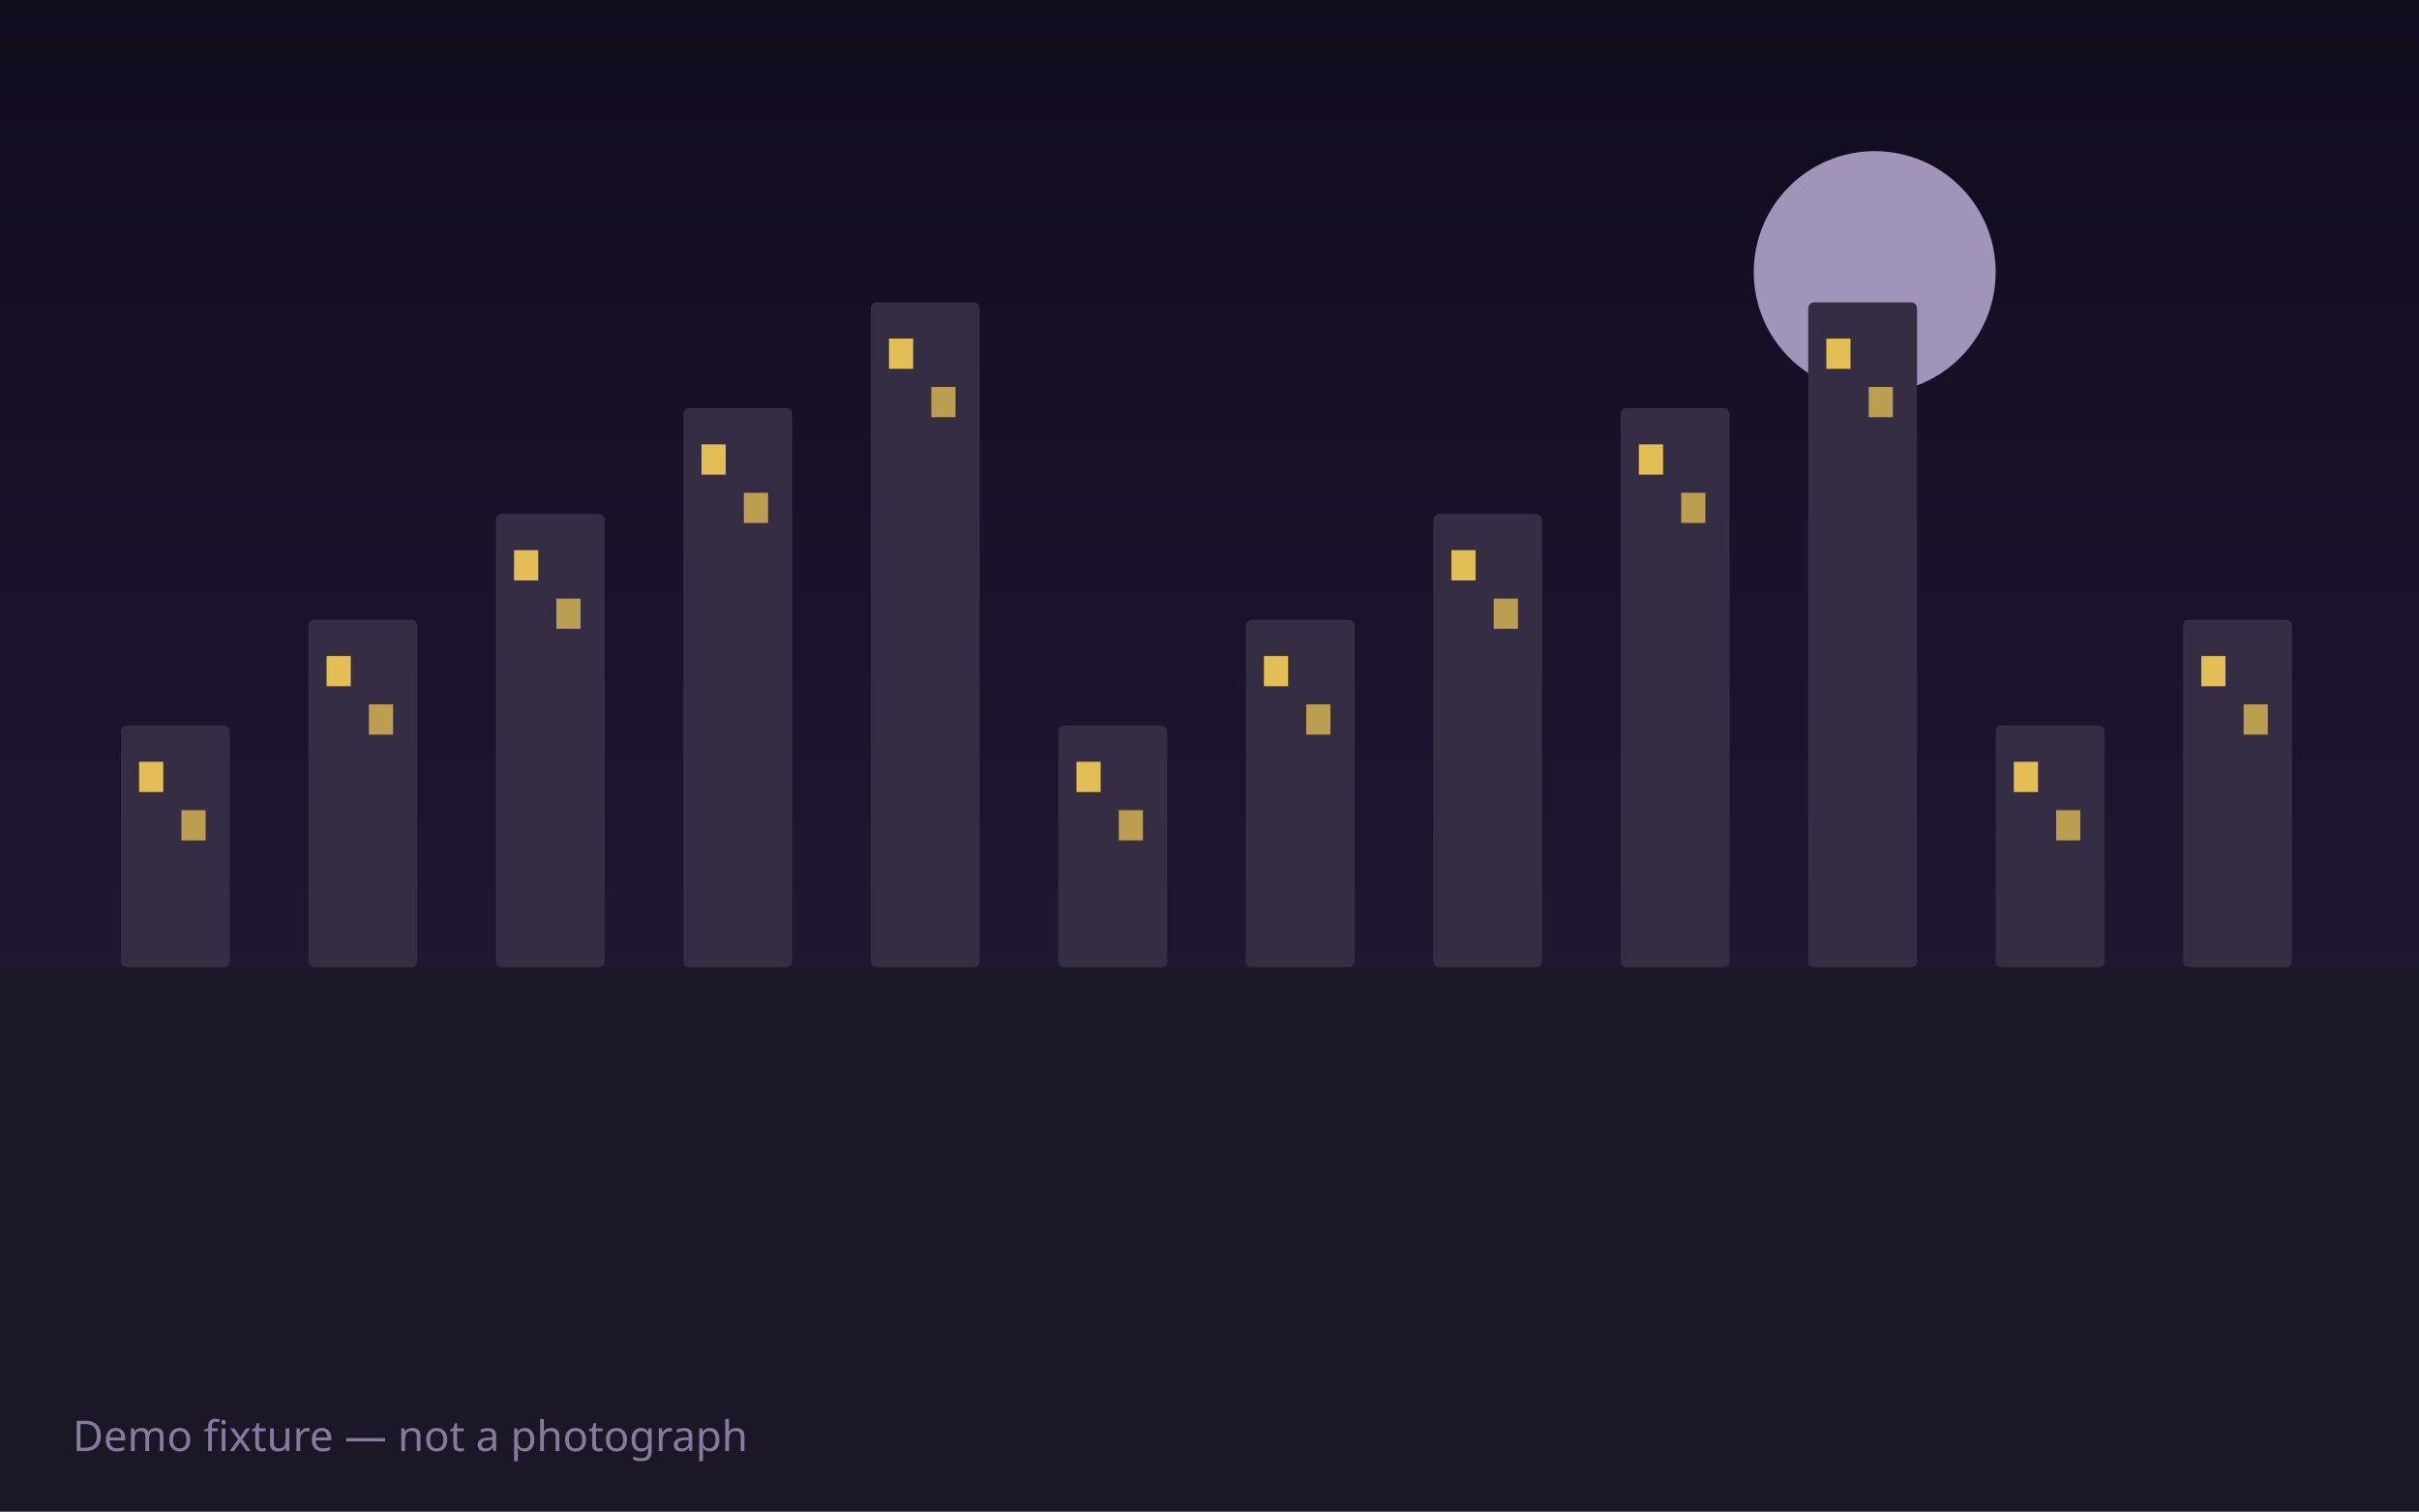
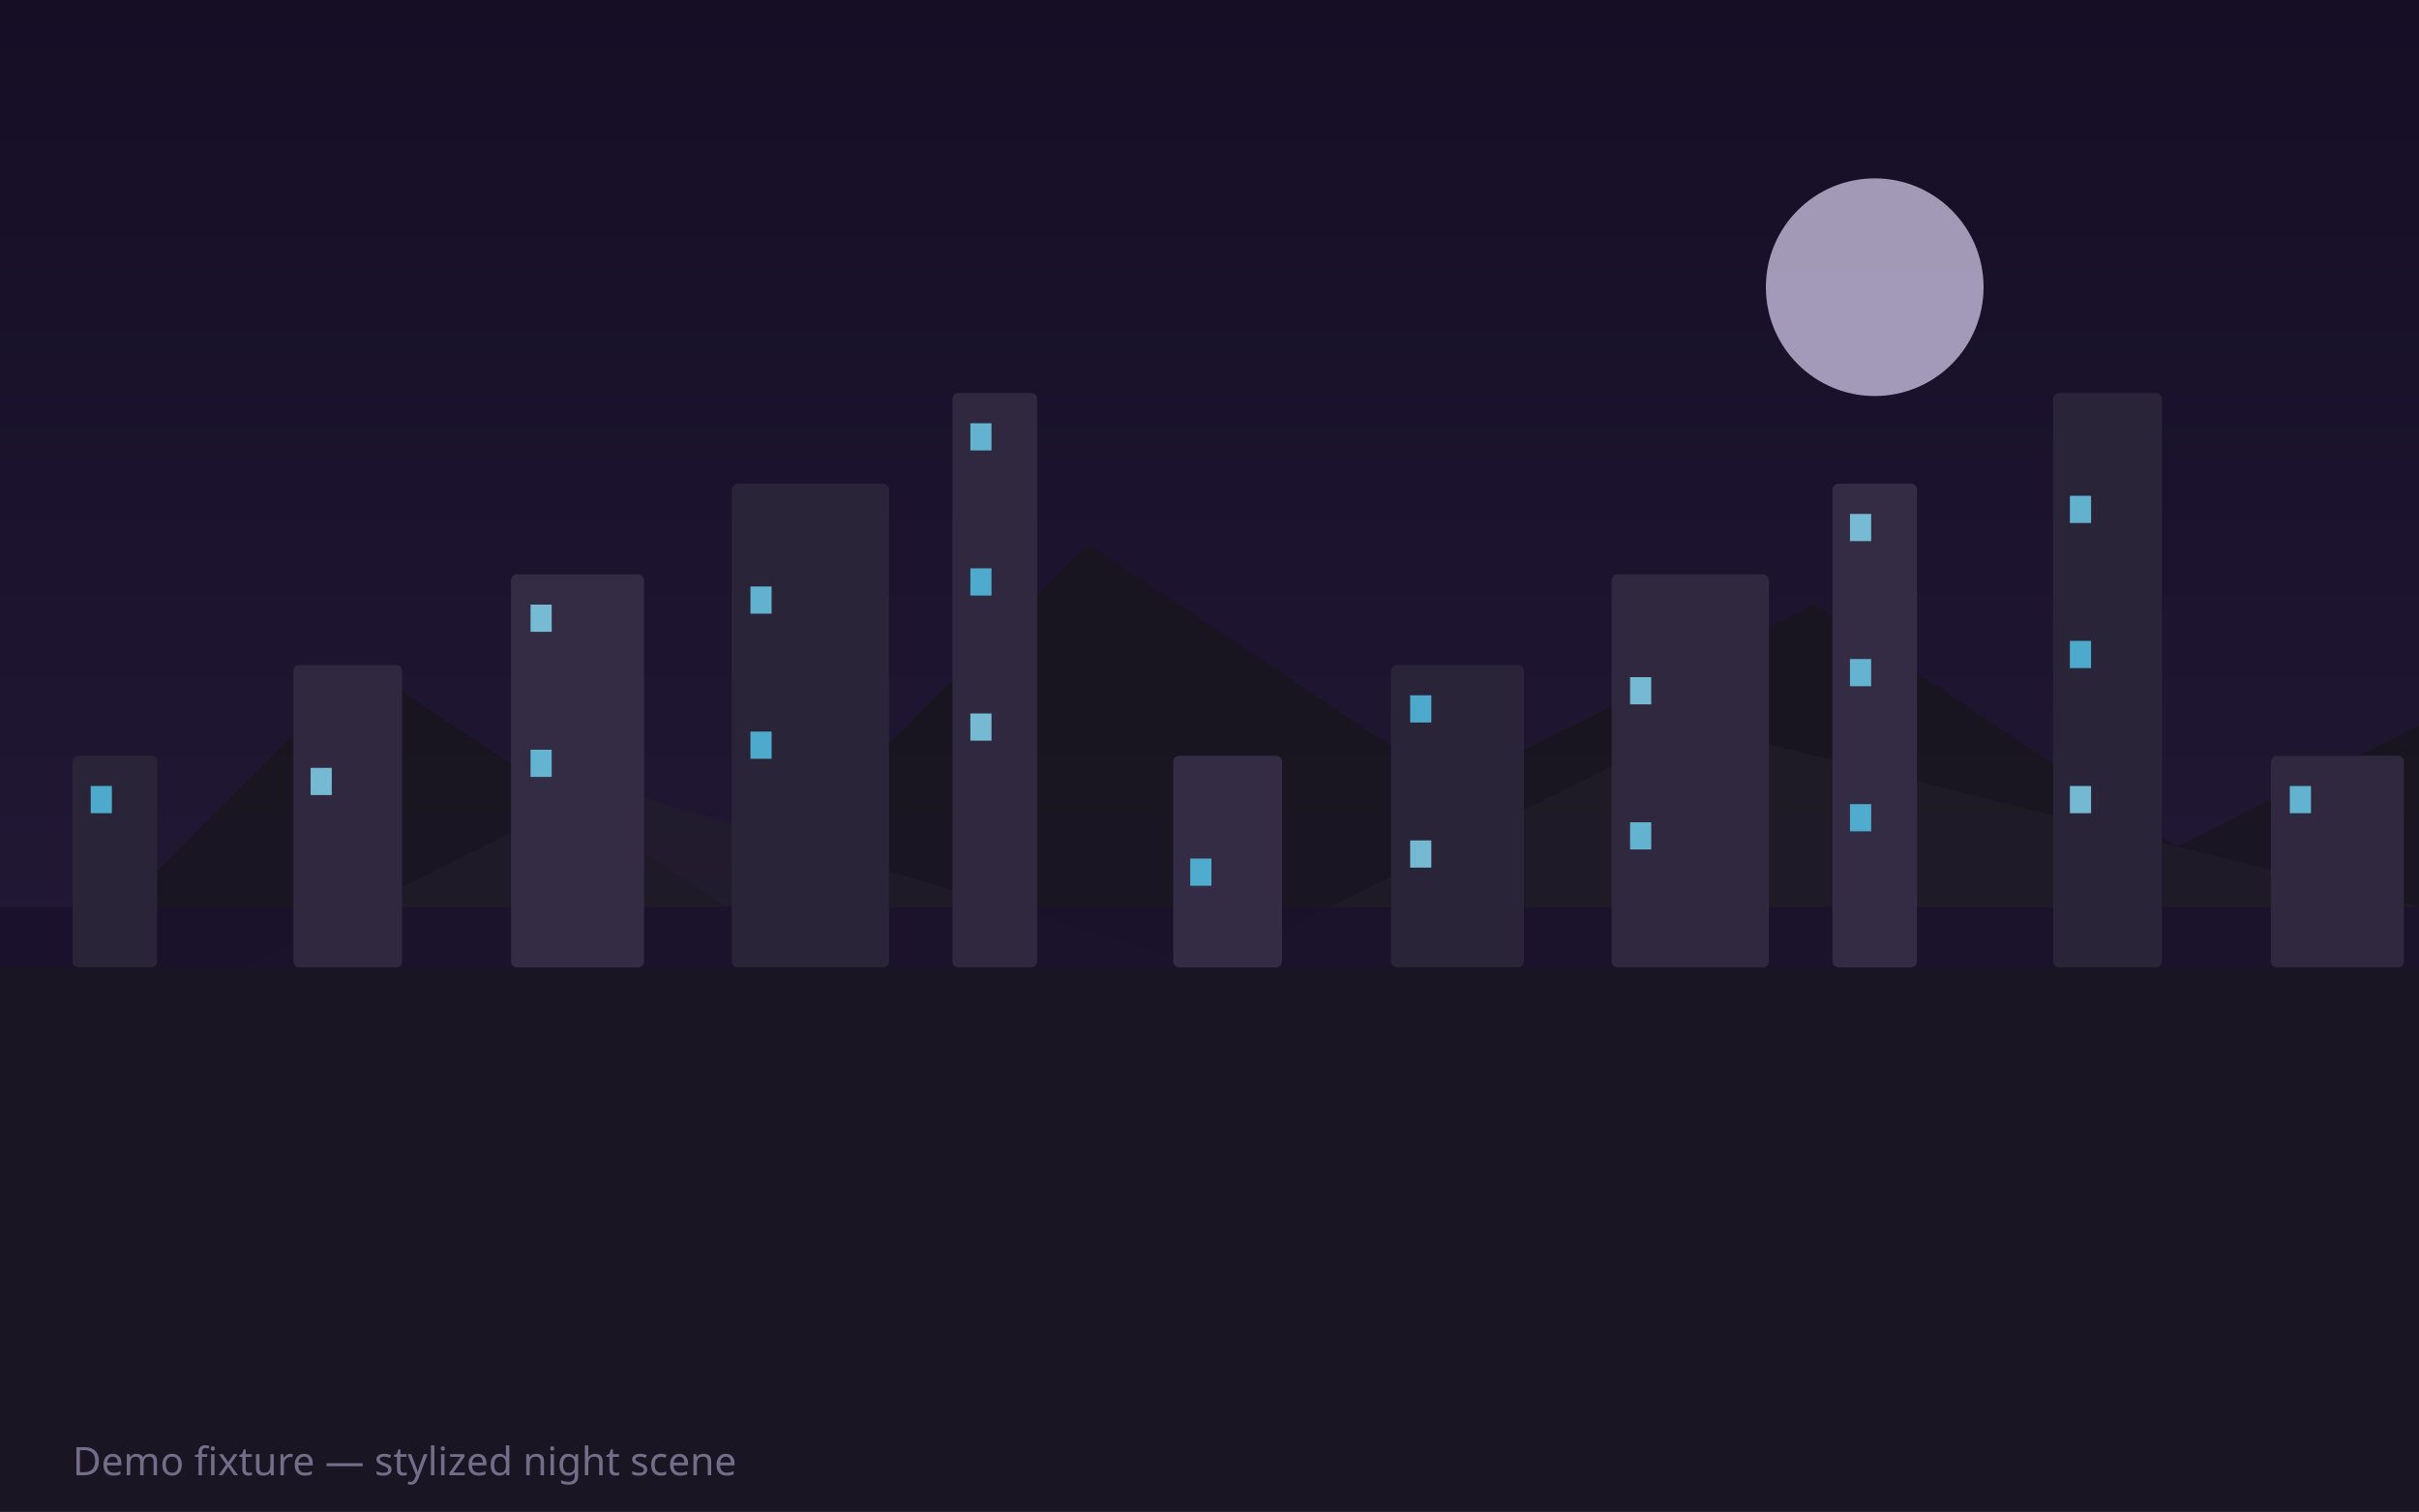
- <svg xmlns="http://www.w3.org/2000/svg" viewBox="0 0 800 500" role="img" aria-label="Demo night scene">
+ <svg xmlns="http://www.w3.org/2000/svg" width="800" height="500" viewBox="0 0 800 500" role="img" aria-label="Demo night scene">
  <defs>
    <linearGradient id="sky-aad-08" x1="0" y1="0" x2="0" y2="1">
-       <stop offset="0%" stop-color="hsl(259, 45%, 8%)" />
+       <stop offset="0%" stop-color="hsl(259, 45%, 10%)" />
      <stop offset="100%" stop-color="hsl(259, 35%, 18%)" />
    </linearGradient>
  </defs>
  <rect width="800" height="500" fill="url(#sky-aad-08)" />
-   <circle cx="620" cy="90" r="40" fill="hsl(259, 30%, 75%)" opacity="0.85" />
-   <rect y="320" width="800" height="180" fill="hsl(259, 25%, 12%)" />
-   <rect x="40" y="240" width="36" height="80" fill="hsl(259, 20%, 22%)" rx="2" />
-   <rect x="46" y="252" width="8" height="10" fill="hsl(45, 90%, 65%)" opacity="0.9" />
-   <rect x="60" y="268" width="8" height="10" fill="hsl(45, 90%, 65%)" opacity="0.7" />
-   <rect x="102" y="205" width="36" height="115" fill="hsl(259, 20%, 22%)" rx="2" />
-   <rect x="108" y="217" width="8" height="10" fill="hsl(45, 90%, 65%)" opacity="0.9" />
-   <rect x="122" y="233" width="8" height="10" fill="hsl(45, 90%, 65%)" opacity="0.7" />
-   <rect x="164" y="170" width="36" height="150" fill="hsl(259, 20%, 22%)" rx="2" />
-   <rect x="170" y="182" width="8" height="10" fill="hsl(45, 90%, 65%)" opacity="0.9" />
-   <rect x="184" y="198" width="8" height="10" fill="hsl(45, 90%, 65%)" opacity="0.7" />
-   <rect x="226" y="135" width="36" height="185" fill="hsl(259, 20%, 22%)" rx="2" />
-   <rect x="232" y="147" width="8" height="10" fill="hsl(45, 90%, 65%)" opacity="0.9" />
-   <rect x="246" y="163" width="8" height="10" fill="hsl(45, 90%, 65%)" opacity="0.7" />
-   <rect x="288" y="100" width="36" height="220" fill="hsl(259, 20%, 22%)" rx="2" />
-   <rect x="294" y="112" width="8" height="10" fill="hsl(45, 90%, 65%)" opacity="0.9" />
-   <rect x="308" y="128" width="8" height="10" fill="hsl(45, 90%, 65%)" opacity="0.7" />
-   <rect x="350" y="240" width="36" height="80" fill="hsl(259, 20%, 22%)" rx="2" />
-   <rect x="356" y="252" width="8" height="10" fill="hsl(45, 90%, 65%)" opacity="0.9" />
-   <rect x="370" y="268" width="8" height="10" fill="hsl(45, 90%, 65%)" opacity="0.7" />
-   <rect x="412" y="205" width="36" height="115" fill="hsl(259, 20%, 22%)" rx="2" />
-   <rect x="418" y="217" width="8" height="10" fill="hsl(45, 90%, 65%)" opacity="0.9" />
-   <rect x="432" y="233" width="8" height="10" fill="hsl(45, 90%, 65%)" opacity="0.7" />
-   <rect x="474" y="170" width="36" height="150" fill="hsl(259, 20%, 22%)" rx="2" />
-   <rect x="480" y="182" width="8" height="10" fill="hsl(45, 90%, 65%)" opacity="0.9" />
-   <rect x="494" y="198" width="8" height="10" fill="hsl(45, 90%, 65%)" opacity="0.7" />
-   <rect x="536" y="135" width="36" height="185" fill="hsl(259, 20%, 22%)" rx="2" />
-   <rect x="542" y="147" width="8" height="10" fill="hsl(45, 90%, 65%)" opacity="0.9" />
-   <rect x="556" y="163" width="8" height="10" fill="hsl(45, 90%, 65%)" opacity="0.7" />
-   <rect x="598" y="100" width="36" height="220" fill="hsl(259, 20%, 22%)" rx="2" />
-   <rect x="604" y="112" width="8" height="10" fill="hsl(45, 90%, 65%)" opacity="0.9" />
-   <rect x="618" y="128" width="8" height="10" fill="hsl(45, 90%, 65%)" opacity="0.7" />
-   <rect x="660" y="240" width="36" height="80" fill="hsl(259, 20%, 22%)" rx="2" />
-   <rect x="666" y="252" width="8" height="10" fill="hsl(45, 90%, 65%)" opacity="0.9" />
-   <rect x="680" y="268" width="8" height="10" fill="hsl(45, 90%, 65%)" opacity="0.7" />
-   <rect x="722" y="205" width="36" height="115" fill="hsl(259, 20%, 22%)" rx="2" />
-   <rect x="728" y="217" width="8" height="10" fill="hsl(45, 90%, 65%)" opacity="0.9" />
-   <rect x="742" y="233" width="8" height="10" fill="hsl(45, 90%, 65%)" opacity="0.7" />
-   <text x="24" y="480" fill="hsl(259, 15%, 55%)" font-family="system-ui,sans-serif" font-size="14">Demo fixture — not a photograph</text>
+   <circle cx="620" cy="95" r="36" fill="hsl(259, 28%, 78%)" opacity="0.82" />
+   <path d="M0 340 L120 220 L240 300 L360 180 L480 260 L600 200 L720 280 L800 240 L800 500 L0 500 Z" fill="hsl(259, 18%, 10%)" opacity="0.85" />
+   <path d="M0 360 L200 260 L400 320 L560 240 L800 300 L800 500 L0 500 Z" fill="hsl(259, 15%, 14%)" opacity="0.6" />
+   <path d="M0 350 Q200 310 400 340 T800 330 L800 500 L0 500 Z" fill="hsl(259, 40%, 12%)" opacity="0.75" />
+   <rect y="300" width="800" height="120" fill="hsl(259, 40%, 12%)" opacity="0.9" />
+   <ellipse cx="80" cy="360" rx="40" ry="6" fill="hsl(259, 25%, 22%)" opacity="0.35" />
+   <ellipse cx="175" cy="360" rx="40" ry="6" fill="hsl(259, 25%, 22%)" opacity="0.35" />
+   <ellipse cx="270" cy="360" rx="40" ry="6" fill="hsl(259, 25%, 22%)" opacity="0.35" />
+   <ellipse cx="365" cy="360" rx="40" ry="6" fill="hsl(259, 25%, 22%)" opacity="0.35" />
+   <ellipse cx="460" cy="360" rx="40" ry="6" fill="hsl(259, 25%, 22%)" opacity="0.35" />
+   <ellipse cx="555" cy="360" rx="40" ry="6" fill="hsl(259, 25%, 22%)" opacity="0.35" />
+   <ellipse cx="650" cy="360" rx="40" ry="6" fill="hsl(259, 25%, 22%)" opacity="0.35" />
+   <ellipse cx="745" cy="360" rx="40" ry="6" fill="hsl(259, 25%, 22%)" opacity="0.35" />
+   <rect y="320" width="800" height="180" fill="hsl(259, 25%, 11%)" />
+   <rect x="24" y="250" width="28" height="70" fill="hsl(259, 22%, 18%)" rx="2" />
+   <rect x="30" y="260" width="7" height="9" fill="hsl(195, 75%, 62%)" opacity="0.85" />
+   <rect x="97" y="220" width="36" height="100" fill="hsl(259, 22%, 20%)" rx="2" />
+   <rect x="102.727" y="254" width="7" height="9" fill="hsl(195, 75%, 72%)" opacity="0.85" />
+   <rect x="169" y="190" width="44" height="130" fill="hsl(259, 22%, 22%)" rx="2" />
+   <rect x="175.455" y="200" width="7" height="9" fill="hsl(195, 75%, 72%)" opacity="0.85" />
+   <rect x="175.455" y="248" width="7" height="9" fill="hsl(195, 75%, 67%)" opacity="0.85" />
+   <rect x="242" y="160" width="52" height="160" fill="hsl(259, 22%, 18%)" rx="2" />
+   <rect x="248.182" y="194" width="7" height="9" fill="hsl(195, 75%, 67%)" opacity="0.85" />
+   <rect x="248.182" y="242" width="7" height="9" fill="hsl(195, 75%, 62%)" opacity="0.85" />
+   <rect x="315" y="130" width="28" height="190" fill="hsl(259, 22%, 20%)" rx="2" />
+   <rect x="320.909" y="140" width="7" height="9" fill="hsl(195, 75%, 67%)" opacity="0.85" />
+   <rect x="320.909" y="188" width="7" height="9" fill="hsl(195, 75%, 62%)" opacity="0.85" />
+   <rect x="320.909" y="236" width="7" height="9" fill="hsl(195, 75%, 72%)" opacity="0.85" />
+   <rect x="388" y="250" width="36" height="70" fill="hsl(259, 22%, 22%)" rx="2" />
+   <rect x="393.636" y="284" width="7" height="9" fill="hsl(195, 75%, 62%)" opacity="0.85" />
+   <rect x="460" y="220" width="44" height="100" fill="hsl(259, 22%, 18%)" rx="2" />
+   <rect x="466.364" y="230" width="7" height="9" fill="hsl(195, 75%, 62%)" opacity="0.85" />
+   <rect x="466.364" y="278" width="7" height="9" fill="hsl(195, 75%, 72%)" opacity="0.85" />
+   <rect x="533" y="190" width="52" height="130" fill="hsl(259, 22%, 20%)" rx="2" />
+   <rect x="539.091" y="224" width="7" height="9" fill="hsl(195, 75%, 72%)" opacity="0.85" />
+   <rect x="539.091" y="272" width="7" height="9" fill="hsl(195, 75%, 67%)" opacity="0.85" />
+   <rect x="606" y="160" width="28" height="160" fill="hsl(259, 22%, 22%)" rx="2" />
+   <rect x="611.818" y="170" width="7" height="9" fill="hsl(195, 75%, 72%)" opacity="0.85" />
+   <rect x="611.818" y="218" width="7" height="9" fill="hsl(195, 75%, 67%)" opacity="0.85" />
+   <rect x="611.818" y="266" width="7" height="9" fill="hsl(195, 75%, 62%)" opacity="0.85" />
+   <rect x="679" y="130" width="36" height="190" fill="hsl(259, 22%, 18%)" rx="2" />
+   <rect x="684.545" y="164" width="7" height="9" fill="hsl(195, 75%, 67%)" opacity="0.85" />
+   <rect x="684.545" y="212" width="7" height="9" fill="hsl(195, 75%, 62%)" opacity="0.85" />
+   <rect x="684.545" y="260" width="7" height="9" fill="hsl(195, 75%, 72%)" opacity="0.85" />
+   <rect x="751" y="250" width="44" height="70" fill="hsl(259, 22%, 20%)" rx="2" />
+   <rect x="757.273" y="260" width="7" height="9" fill="hsl(195, 75%, 67%)" opacity="0.85" />
+   <text x="24" y="488" fill="hsl(259, 12%, 48%)" font-family="system-ui,sans-serif" font-size="13">Demo fixture — stylized night scene</text>
</svg>
